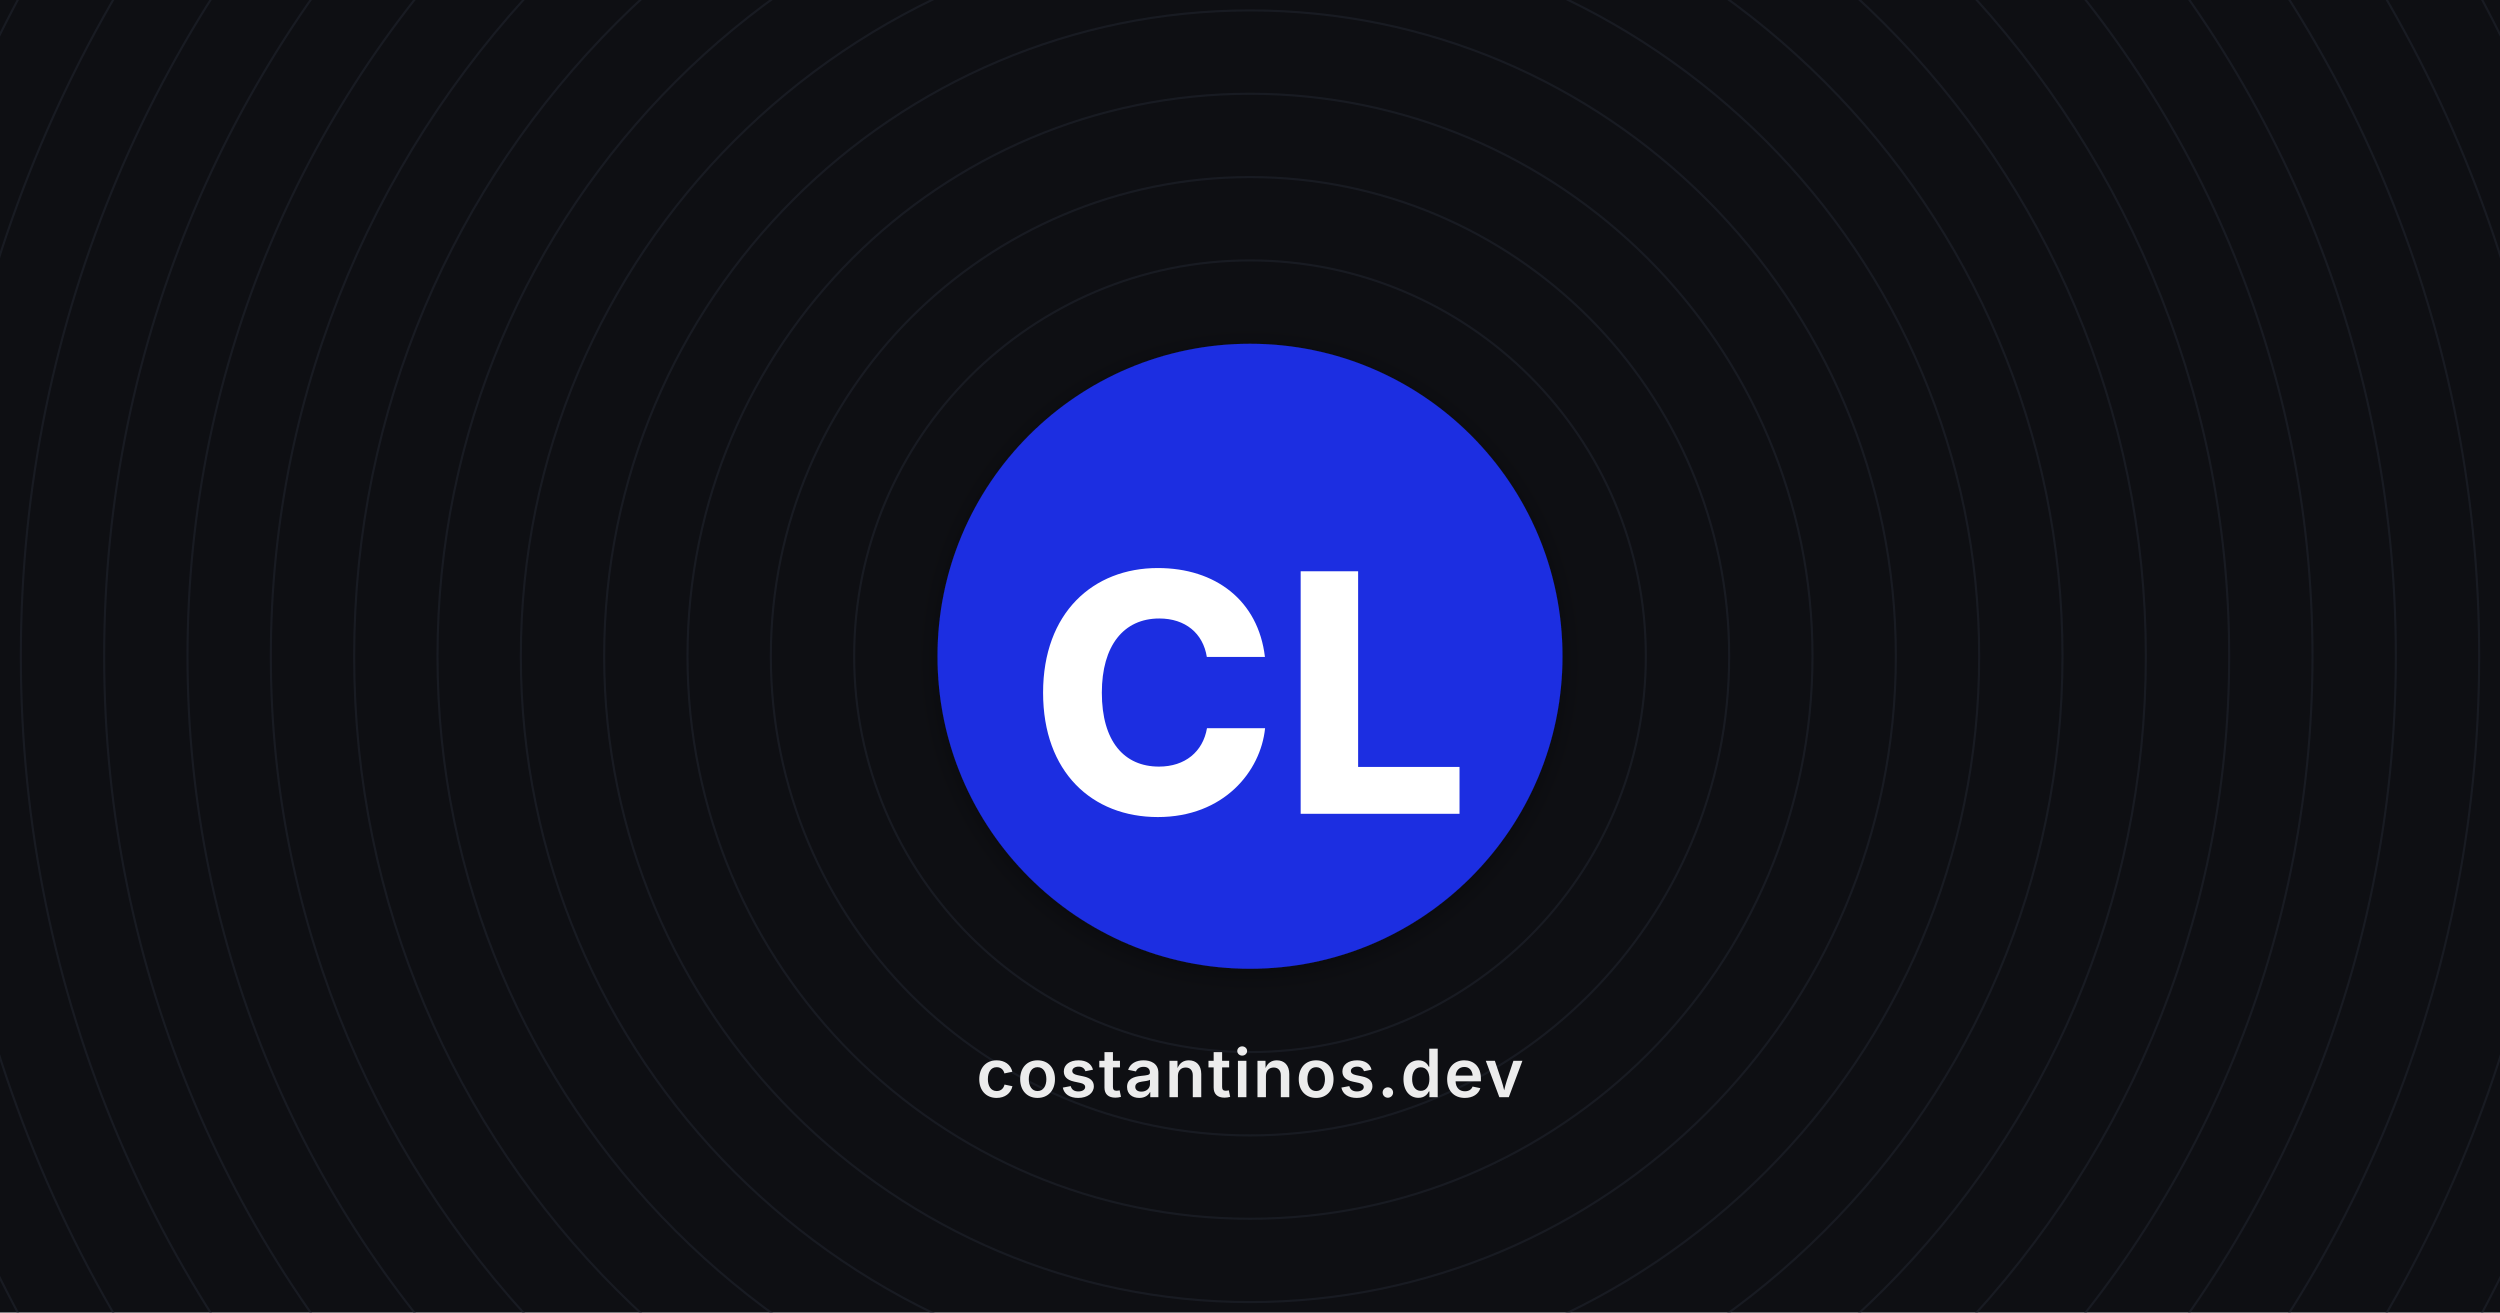
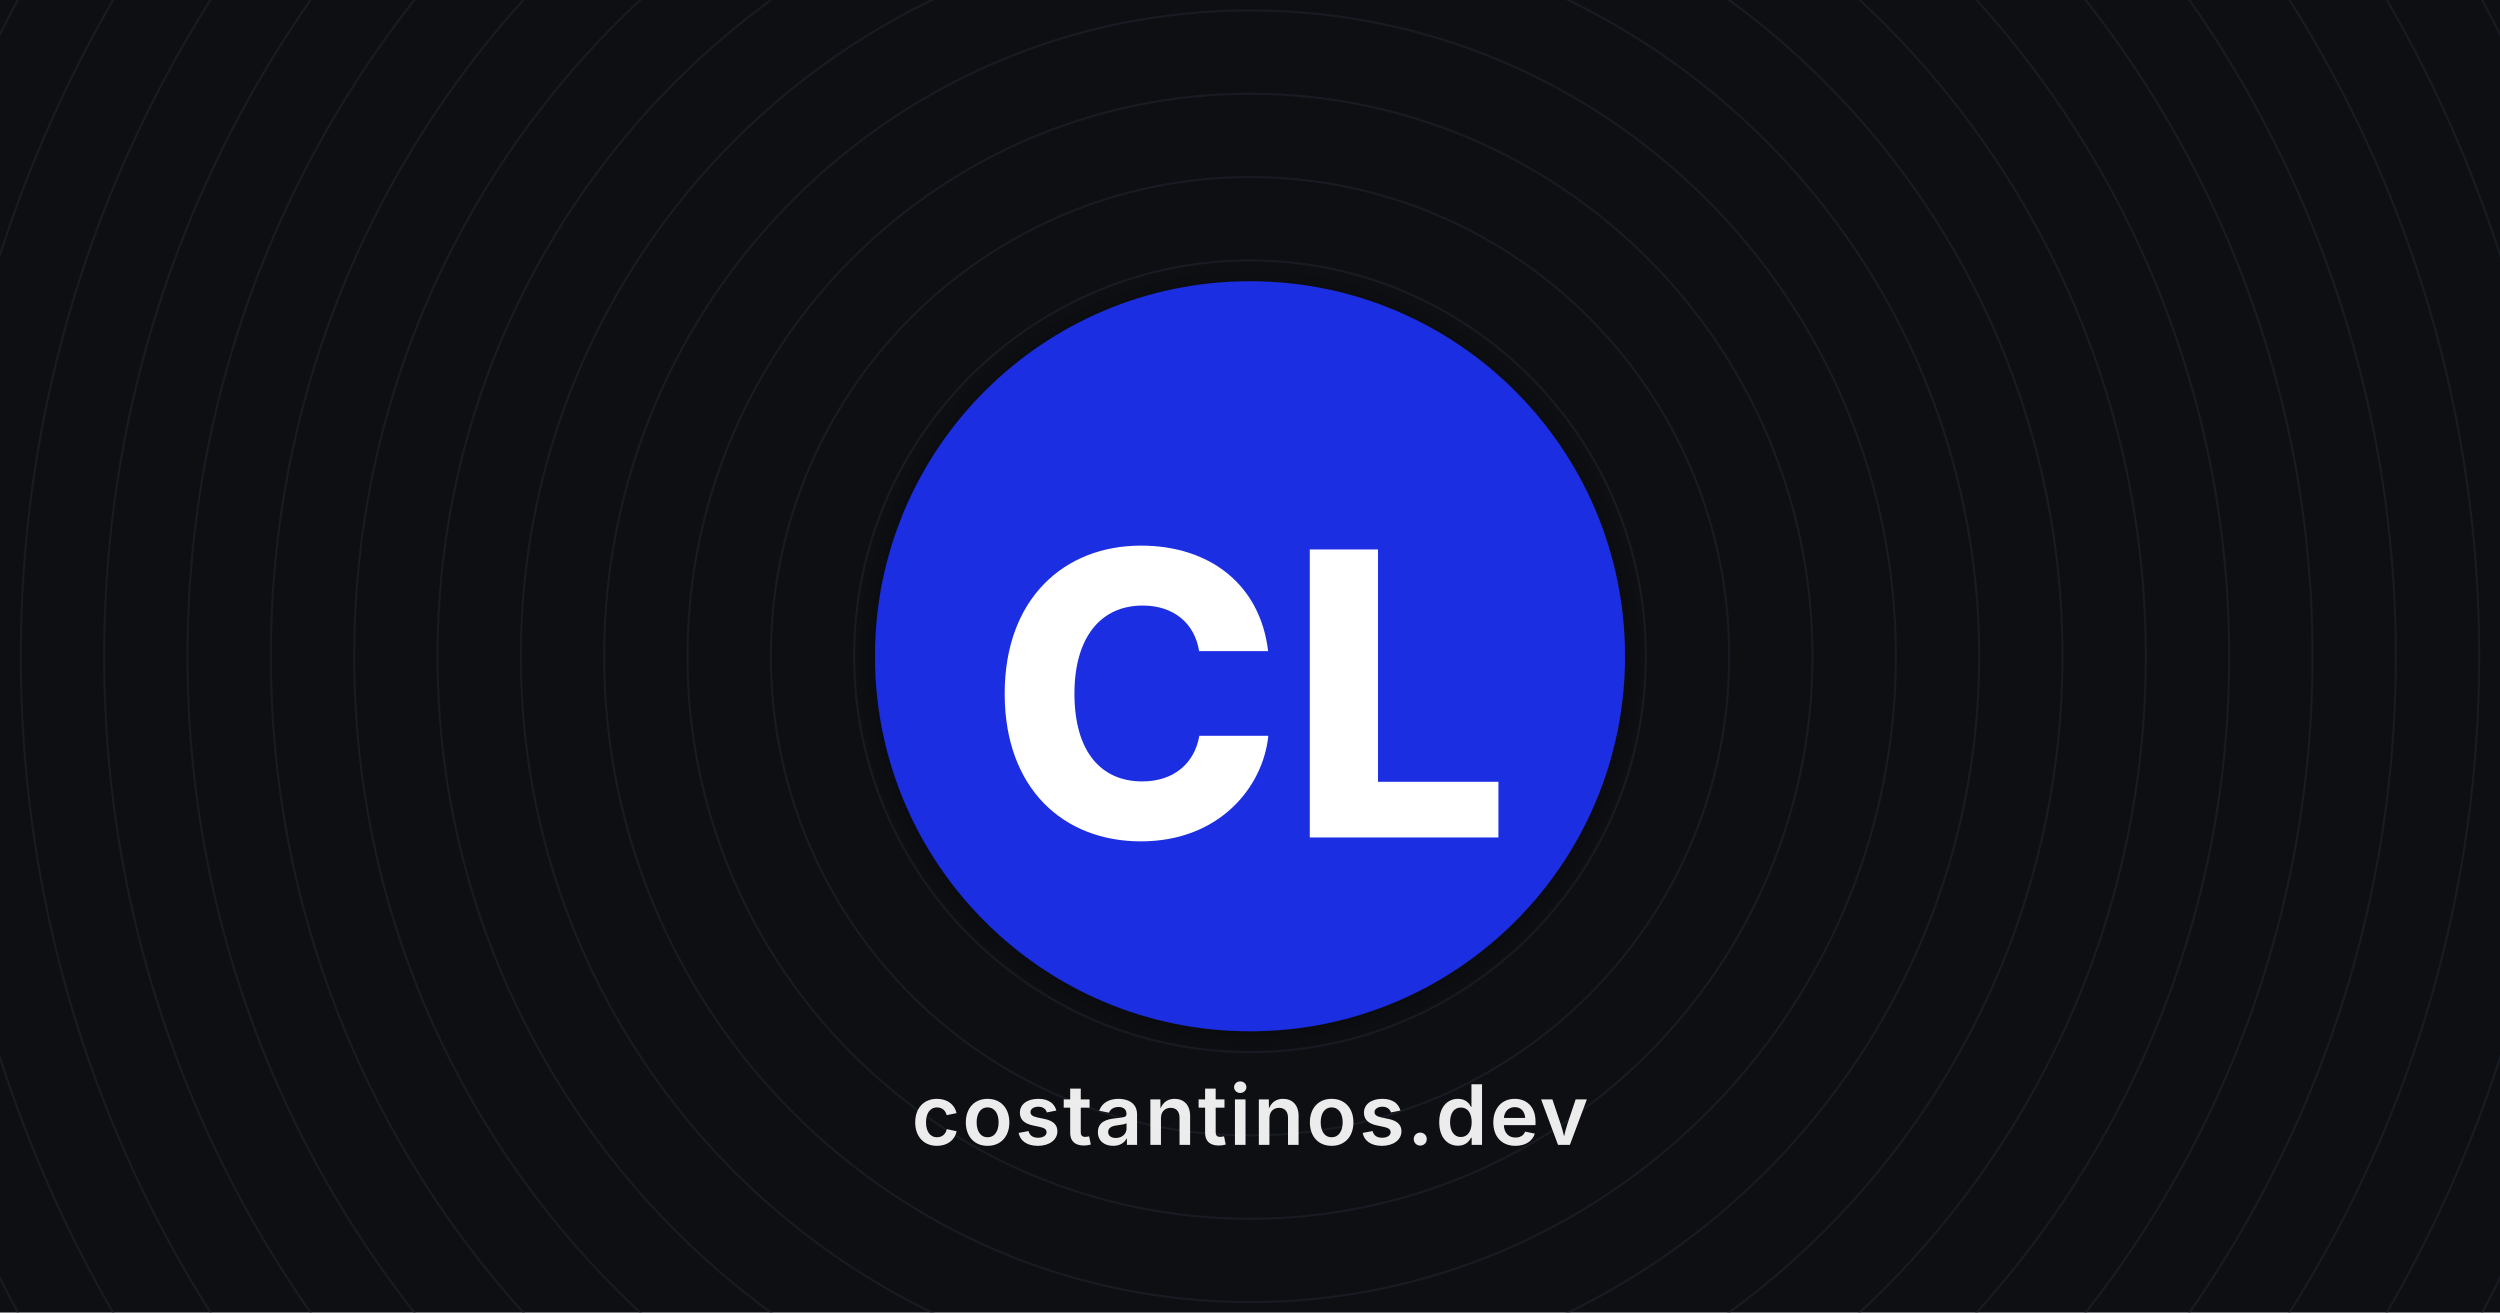
<svg xmlns="http://www.w3.org/2000/svg" width="1200" height="630" viewBox="0 0 1200 630" role="img">
  <rect width="1200" height="630" fill="#0E0F13" />
  <g stroke="#2C3140" stroke-width="1" fill="none" opacity="0.35" transform="translate(600,315)">
    <circle r="190" />
    <circle r="230" />
    <circle r="270" />
    <circle r="310" />
    <circle r="350" />
    <circle r="390" />
    <circle r="430" />
    <circle r="470" />
    <circle r="510" />
    <circle r="550" />
    <circle r="590" />
    <circle r="630" />
    <circle r="670" />
  </g>
  <defs>
    <filter id="softShadow" x="-50%" y="-50%" width="200%" height="200%">
      <feDropShadow dx="0" dy="2" stdDeviation="6" flood-color="#000000" flood-opacity="0.35" />
    </filter>
  </defs>
  <g filter="url(#softShadow)">
-     <circle cx="600" cy="315" r="150" fill="#1D2EE1" />
+     <circle cx="600" cy="315" r="180" fill="#1D2EE1" />
  </g>
-   <text x="600" y="330" fill="#FFFFFF" font-family="Inter, system-ui, -apple-system, 'Segoe UI', Roboto, Ubuntu, Cantarell, 'Noto Sans', sans-serif" font-size="160" font-weight="800" text-anchor="middle" dominant-baseline="middle" letter-spacing="2">
+   <text x="600" y="330" fill="#FFFFFF" font-family="Inter, system-ui, -apple-system, 'Segoe UI', Roboto, Ubuntu, Cantarell, 'Noto Sans', sans-serif" font-size="190" font-weight="800" text-anchor="middle" dominant-baseline="middle" letter-spacing="2">
    CL
  </text>
-   <text x="600" y="515" fill="#FFFFFF" opacity="0.92" font-family="Inter, system-ui, -apple-system, 'Segoe UI', Roboto, Ubuntu, Cantarell, 'Noto Sans', sans-serif" font-size="32" font-weight="600" text-anchor="middle" dominant-baseline="central" letter-spacing="1">
+   <text x="600" y="535" fill="#FFFFFF" opacity="0.92" font-family="Inter, system-ui, -apple-system, 'Segoe UI', Roboto, Ubuntu, Cantarell, 'Noto Sans', sans-serif" font-size="40" font-weight="600" text-anchor="middle" dominant-baseline="central" letter-spacing="1">
    costantinos.dev
  </text>
  <defs>
    <filter id="grain">
      <feTurbulence type="fractalNoise" baseFrequency="0.9" numOctaves="2" stitchTiles="stitch" seed="7" />
      <feColorMatrix type="saturate" values="0" />
      <feComponentTransfer>
        <feFuncA type="linear" slope="0.035" />
      </feComponentTransfer>
    </filter>
  </defs>
  <rect width="1200" height="630" filter="url(#grain)" opacity="0.06" pointer-events="none" />
</svg>
